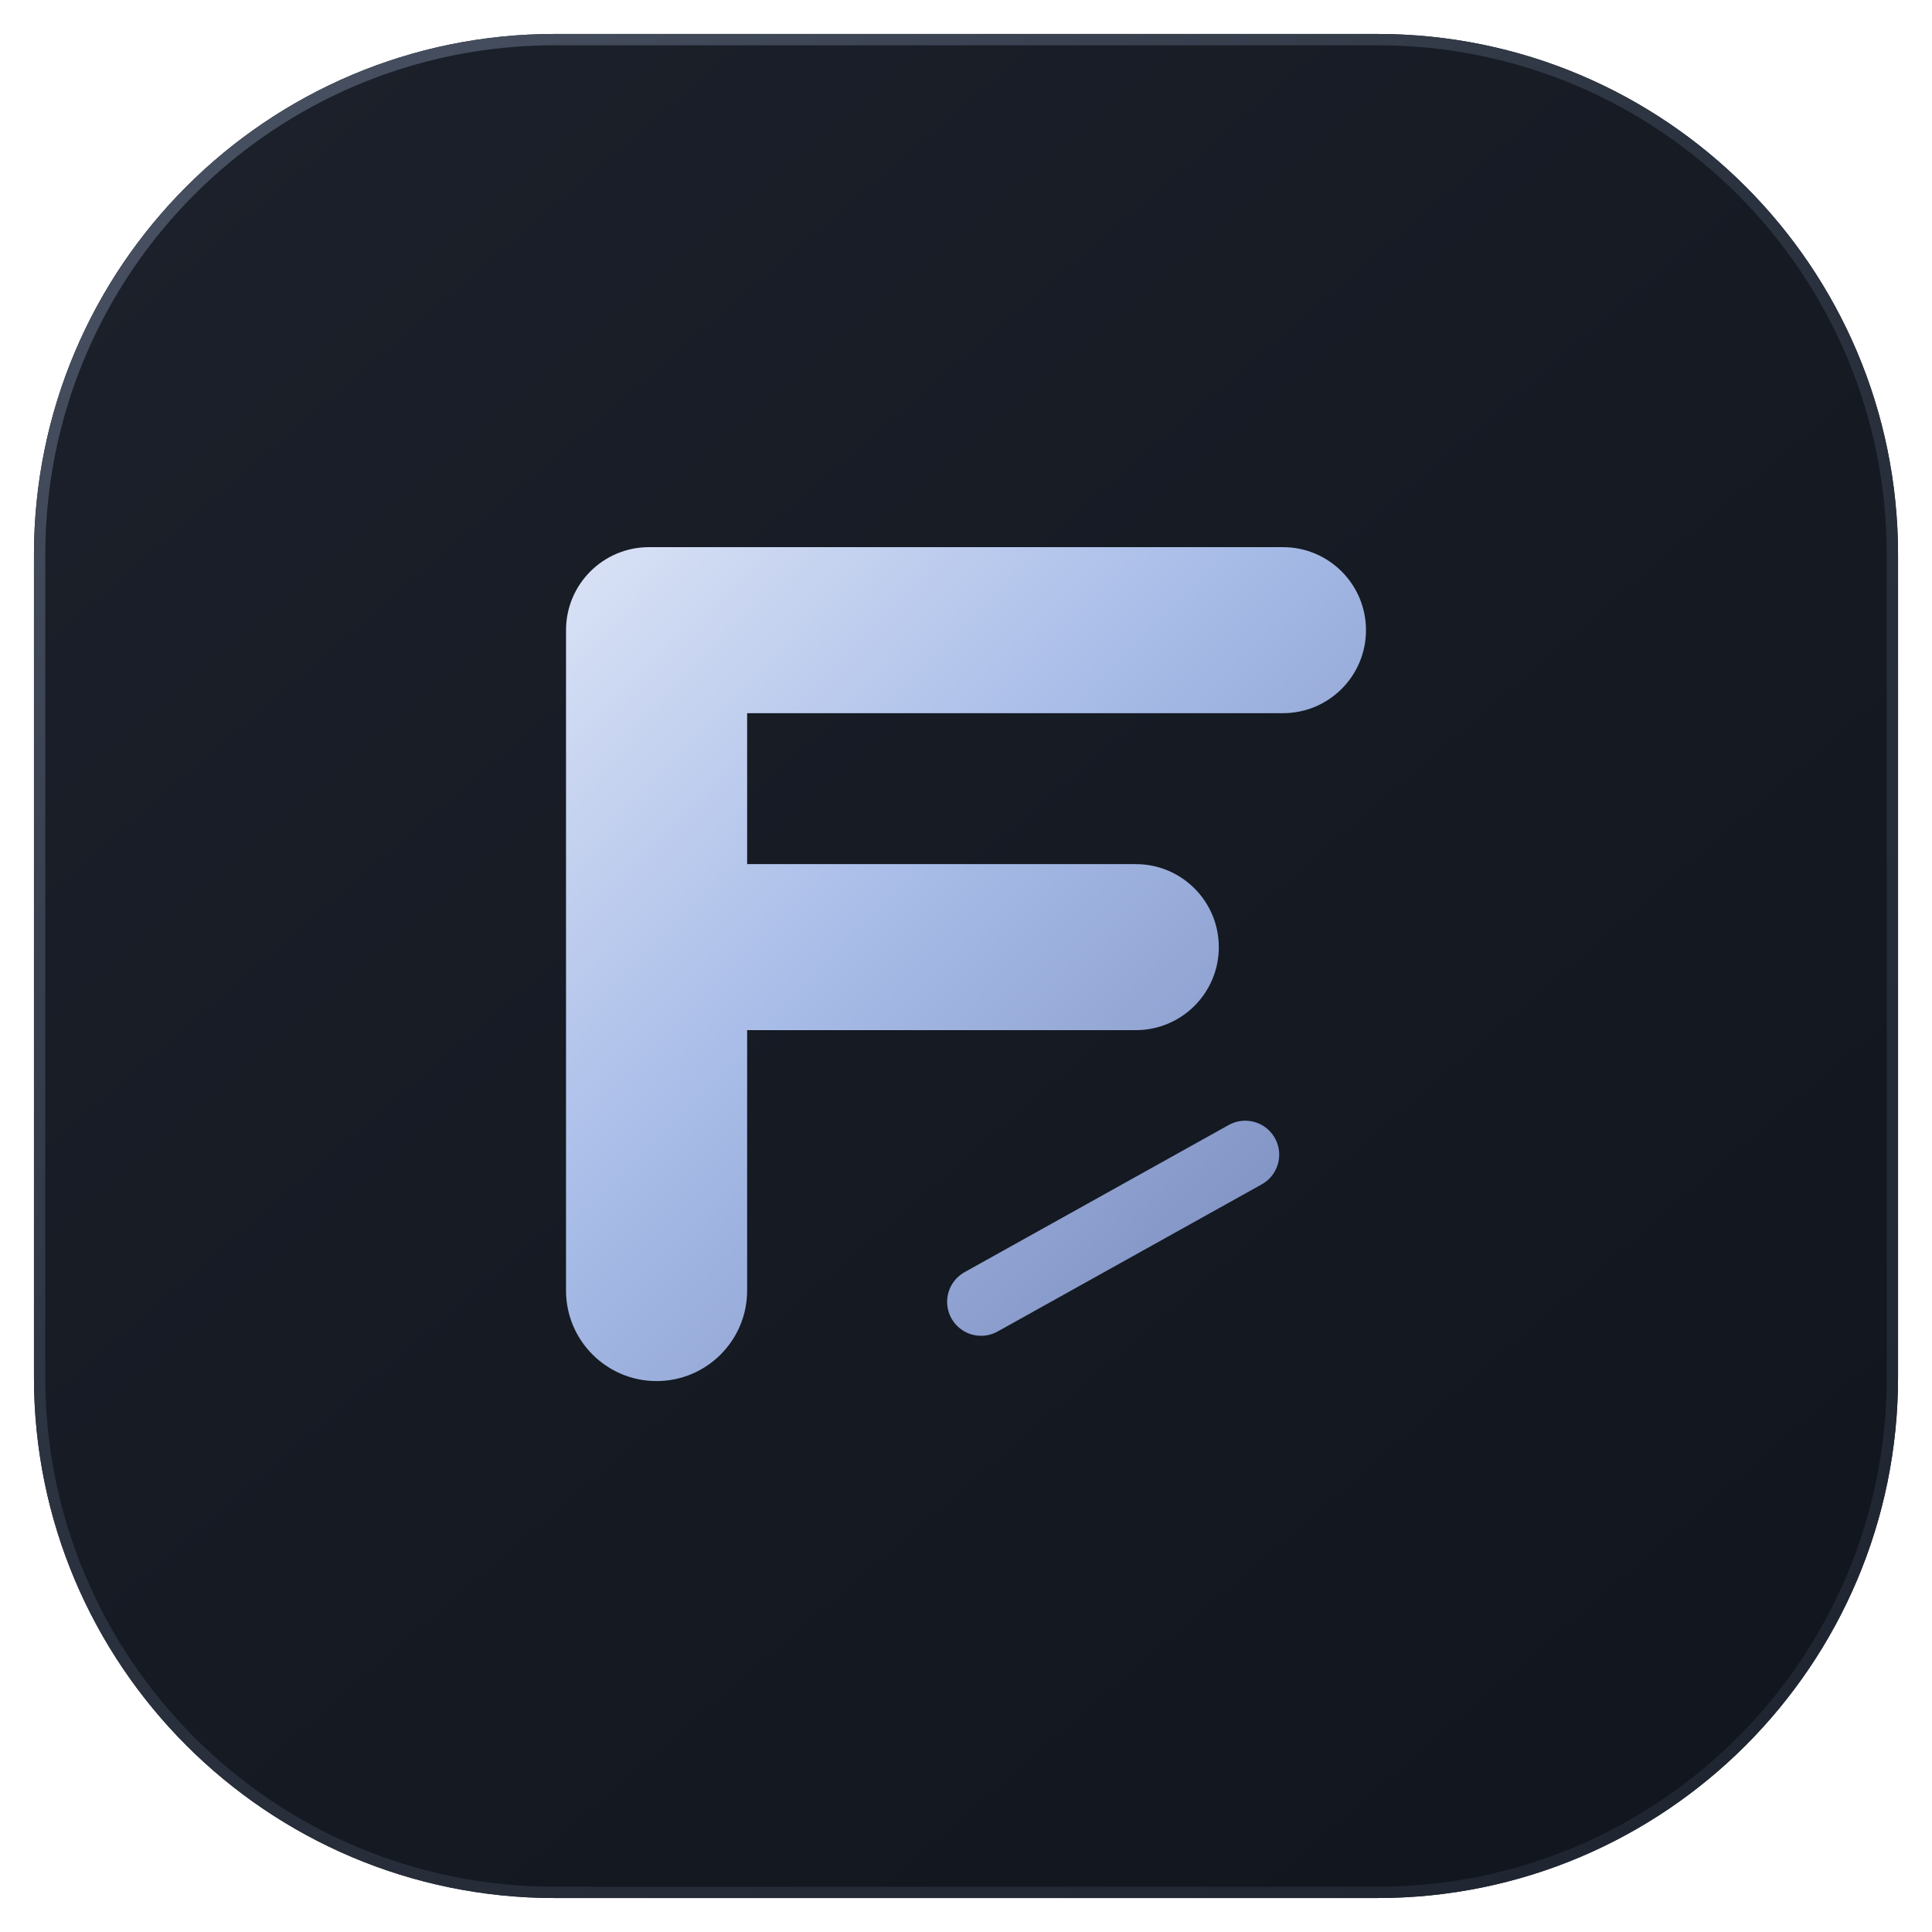
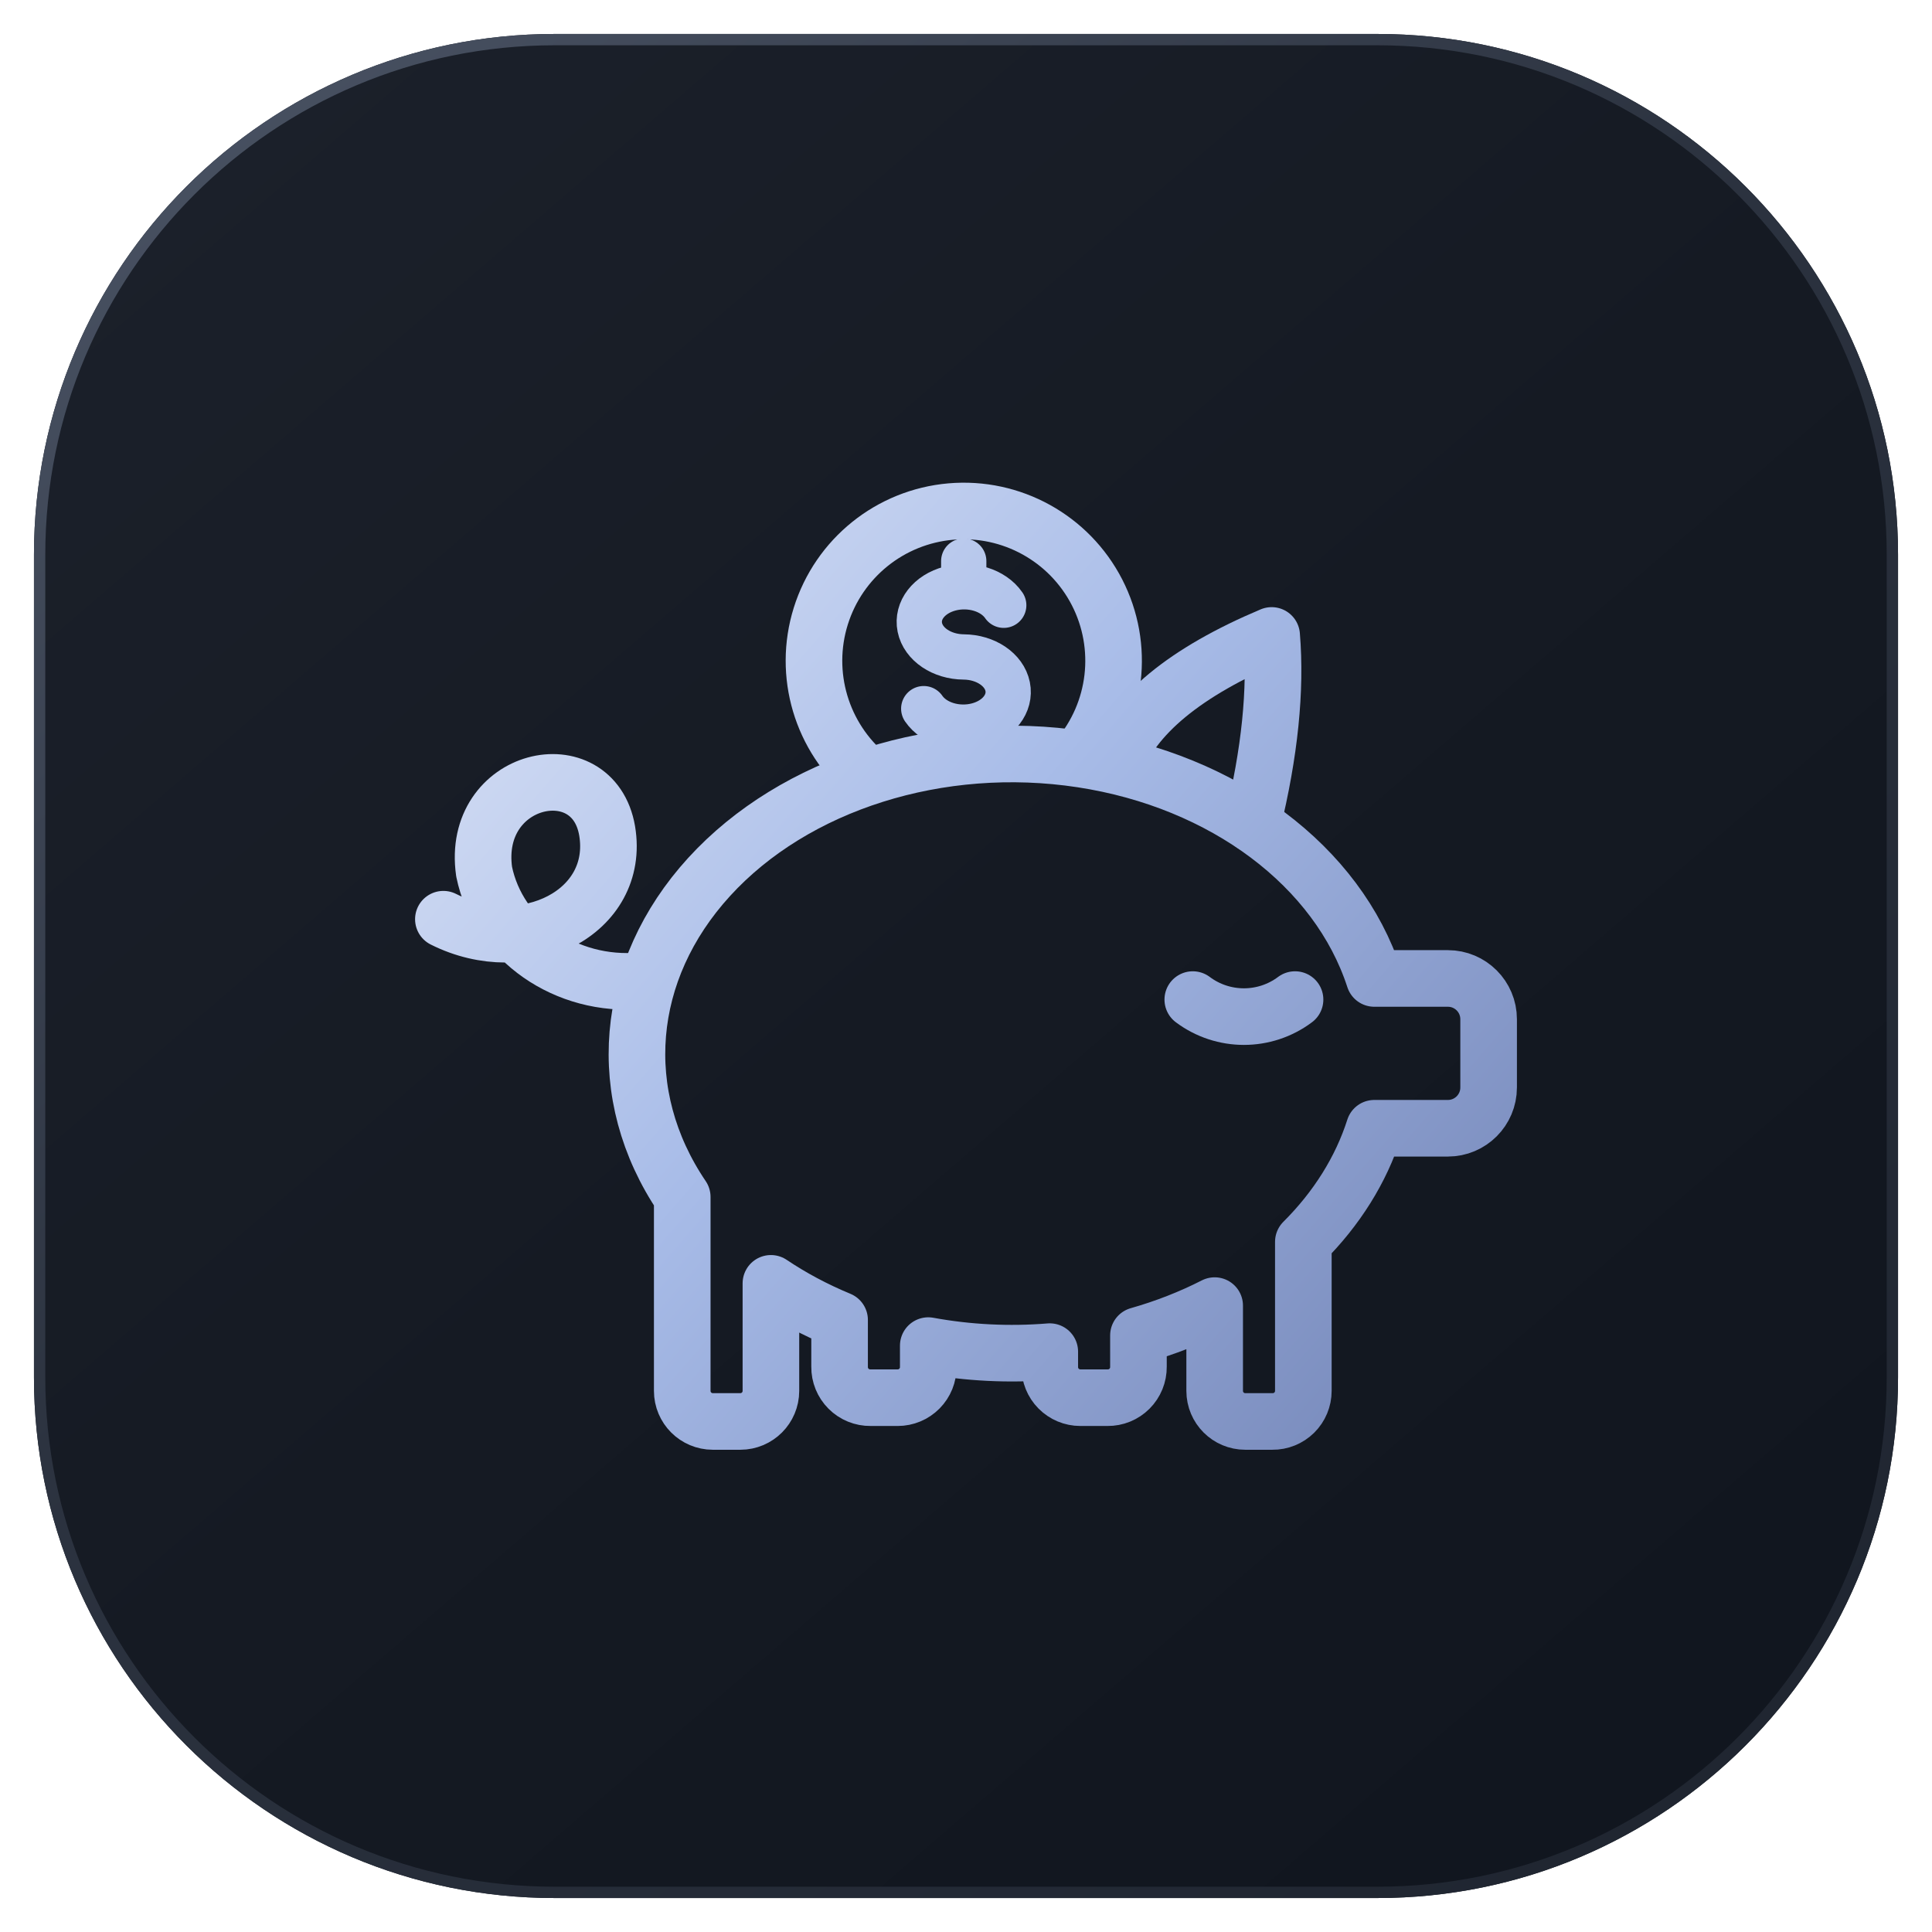
<svg xmlns="http://www.w3.org/2000/svg" width="512" height="512" viewBox="0 0 512 512" fill="none">
  <defs>
    <linearGradient id="glass" x1="58" y1="30" x2="473" y2="512" gradientUnits="userSpaceOnUse">
      <stop stop-color="#1B202A" />
      <stop offset=".48" stop-color="#151A23" />
      <stop offset="1" stop-color="#10151E" />
    </linearGradient>
-     <linearGradient id="finance" x1="147" y1="142" x2="366" y2="355" gradientUnits="userSpaceOnUse">
-       <stop stop-color="#DCE4F6" />
-       <stop offset=".43" stop-color="#A8BCE8" />
-       <stop offset="1" stop-color="#7486B8" />
-     </linearGradient>
    <linearGradient id="edge" x1="38" y1="16" x2="432" y2="512" gradientUnits="userSpaceOnUse">
      <stop stop-color="#4A5364" />
      <stop offset=".43" stop-color="#2C3340" />
      <stop offset="1" stop-color="#1F2530" />
    </linearGradient>
+     <linearGradient id="ice" x1="117.5" y1="135.3" x2="394.5" y2="376.7" gradientUnits="userSpaceOnUse">
+       <stop stop-color="#DCE4F6" />
+       <stop offset=".45" stop-color="#A8BCE8" />
+       <stop offset="1" stop-color="#7486B8" />
+     </linearGradient>
  </defs>
  <rect x="9" y="9" width="494" height="494" rx="138" fill="url(#glass)" />
  <rect x="10.5" y="10.5" width="491" height="491" rx="136.5" stroke="url(#edge)" stroke-width="3" />
-   <path d="M150 342V167C150 154.85 159.85 145 172 145H340C352.15 145 362 154.85 362 167C362 179.15 352.15 189 340 189H198V229H301C313.15 229 323 238.85 323 251C323 263.15 313.15 273 301 273H198V342C198 355.25 187.25 366 174 366C160.75 366 150 355.25 150 342Z" fill="url(#finance)" />
-   <path d="M260 345L330 306" stroke="url(#finance)" stroke-width="18" stroke-linecap="round" />
+   <g stroke="url(#ice)" stroke-linecap="round" stroke-linejoin="round">
+     <path stroke-width="15" d="M364.2 259.3A99.3 79.5 0 1 0 180.8 317.2V368.6A8.1 8.1 0 0 0 188.9 376.7H196.2A8.1 8.1 0 0 0 204.3 368.6V340.1A99.3 79.5 0 0 0 222.5 349.8V362.2A8.1 8.1 0 0 0 230.7 370.4H237.9A8.1 8.1 0 0 0 246 362.2V356.6A99.3 79.5 0 0 0 278.2 358.2V362.2A8.1 8.1 0 0 0 286.3 370.4H293.5A8.1 8.1 0 0 0 301.7 362.2V353.9A99.3 79.5 0 0 0 321.9 346V368.6A8.1 8.1 0 0 0 330 376.7H337.2A8.1 8.1 0 0 0 345.4 368.6V329.1A99.3 79.5 0 0 0 364.2 299H383.7A10.8 10.8 0 0 0 394.5 288.2V270.1A10.8 10.8 0 0 0 383.7 259.3H364.2Z" />
+     <path stroke-width="15" d="M295.4 202.7Q302.6 182.9 337 168.4Q338.8 190.1 331.9 218.3" />
+     <path stroke-width="15" d="M169.9 259.9C150 261.7 132 249.1 128.3 231C124.7 205.7 157.2 198.5 160.9 220.2C164.5 241.8 139.2 254.5 117.5 243.6" />
+     <path stroke-width="15" d="M316.1 264.9A22.6 22.6 0 0 0 343.2 264.9" />
+     <path stroke-width="15" d="M285.6 200.9A39.7 39.7 0 1 0 230.1 205.7" />
+     <path stroke-width="12" d="M266 160.4A11.9 9.3 0 1 0 255.4 174.1A11.9 9.3 0 1 1 244.8 187.8M255.4 148.7V155.4M255.4 192.8V199.6" />
+   </g>
</svg>
